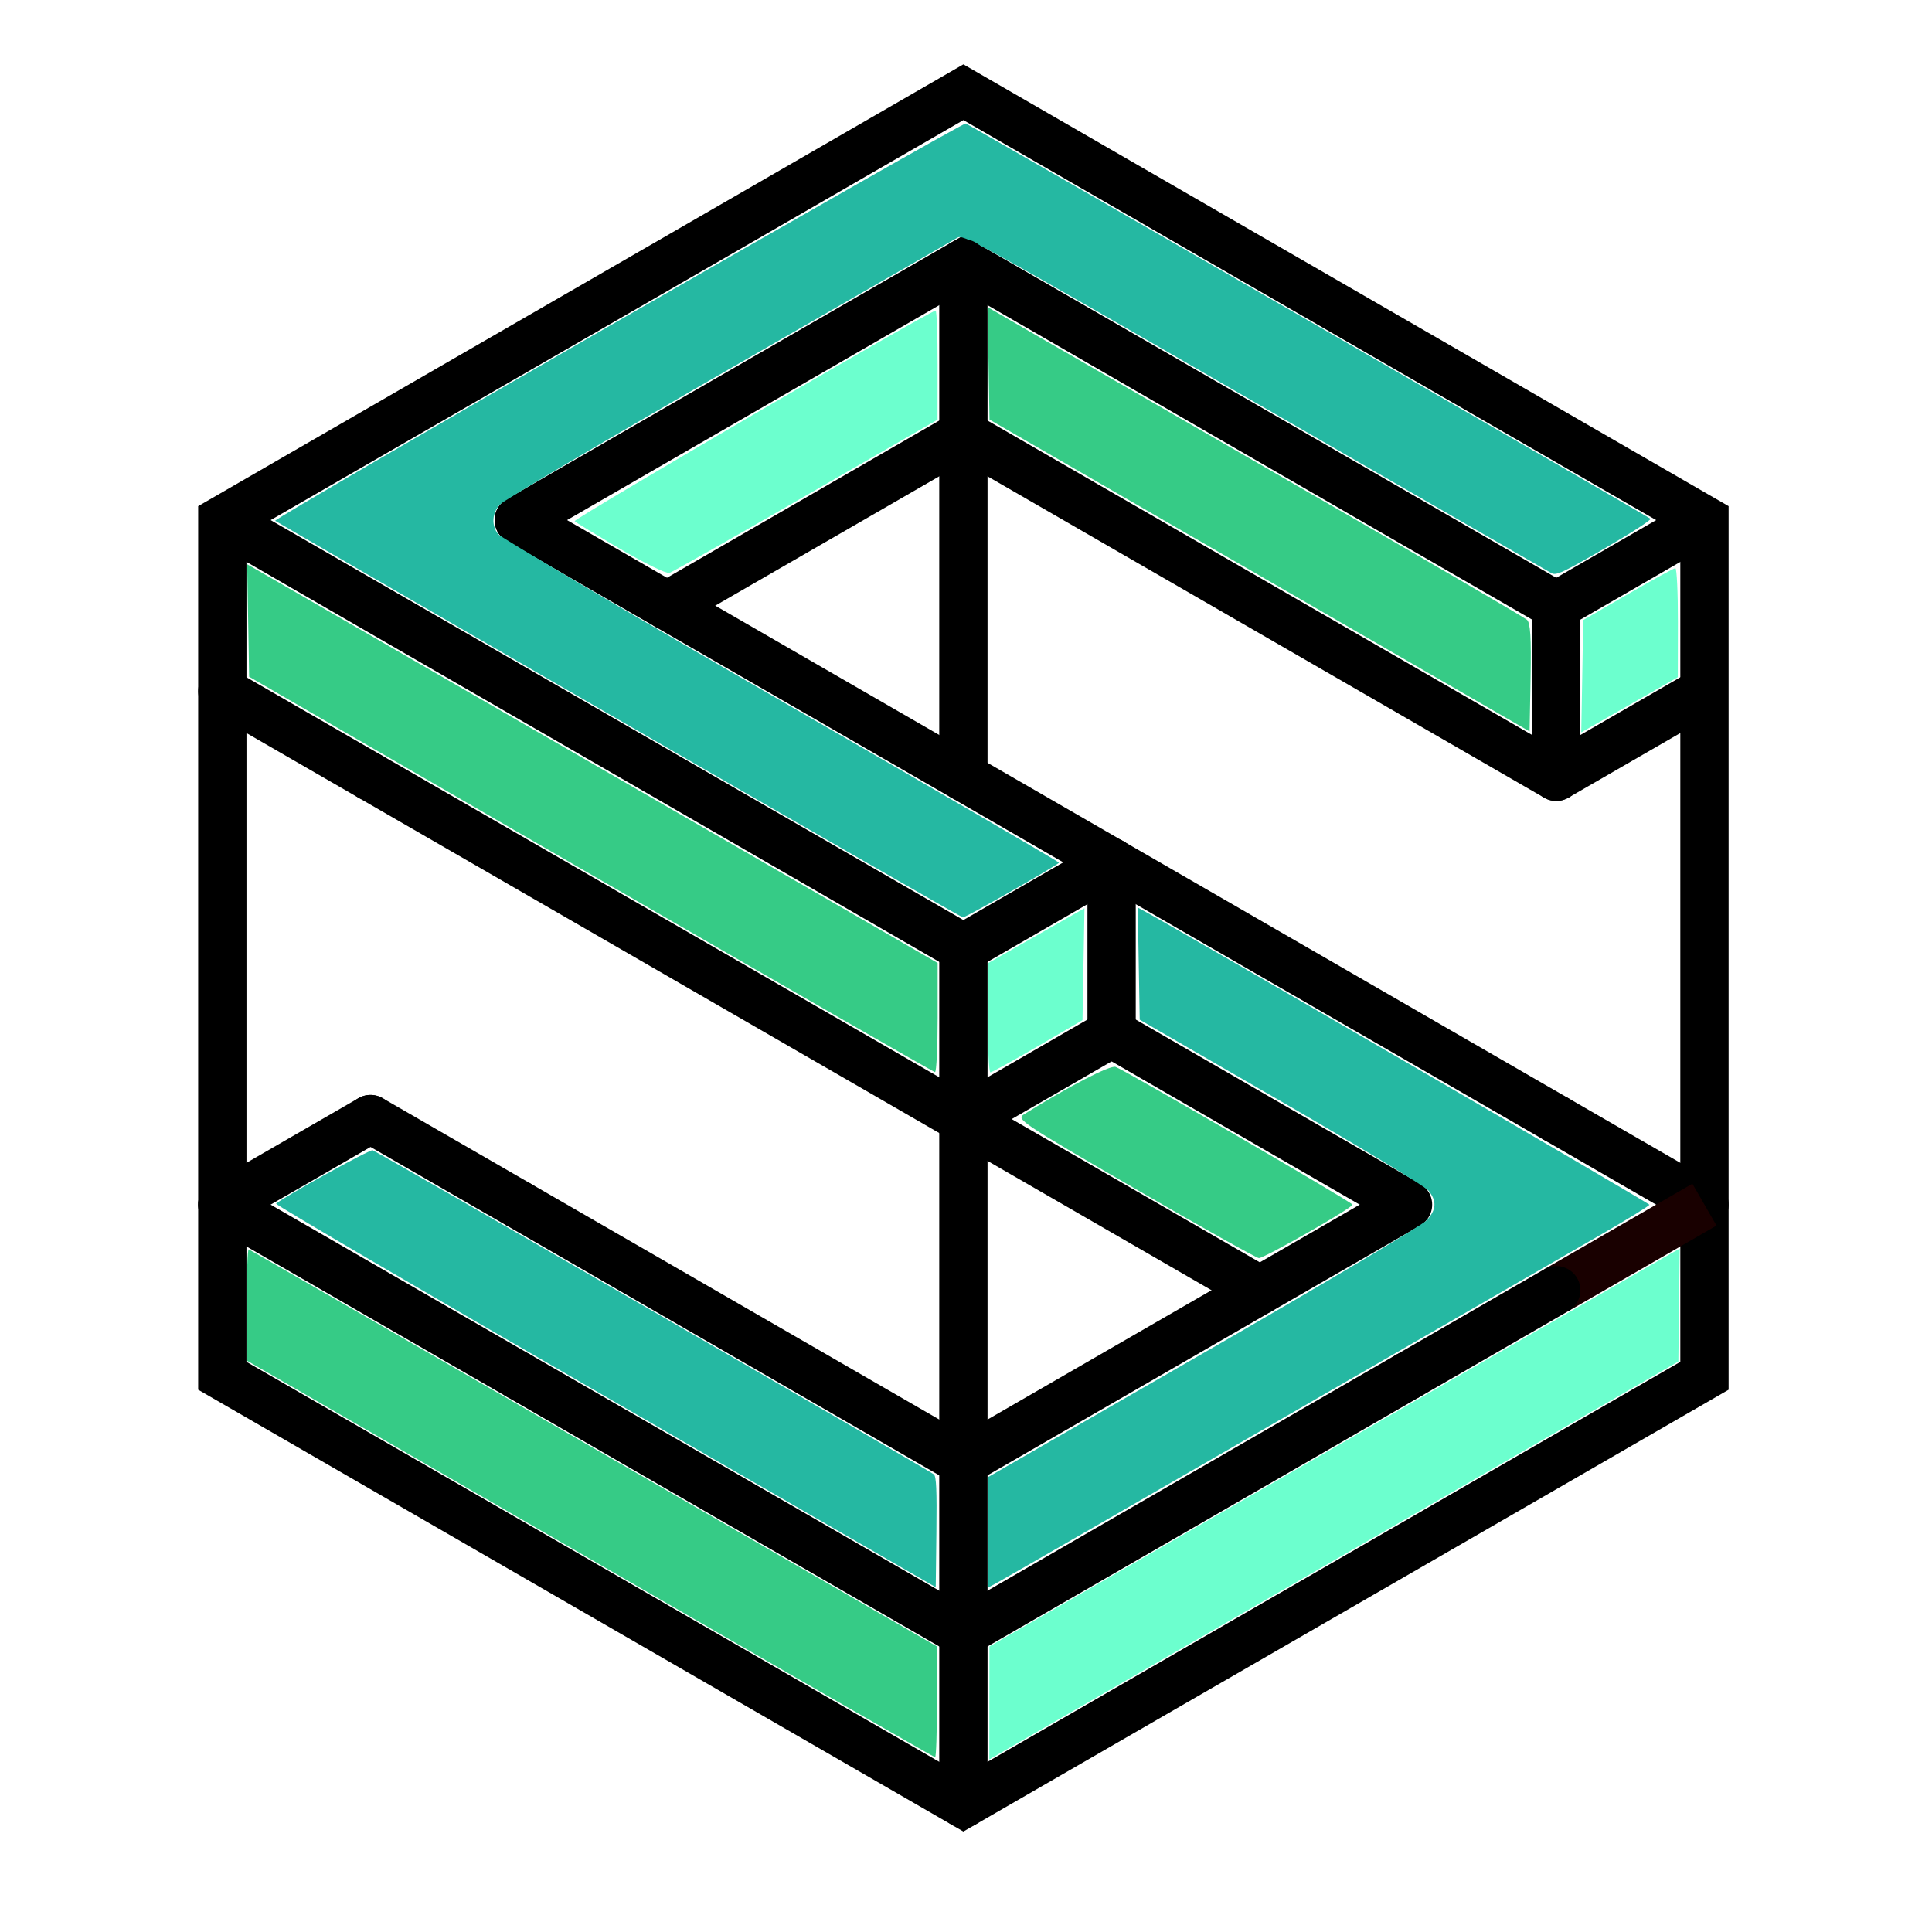
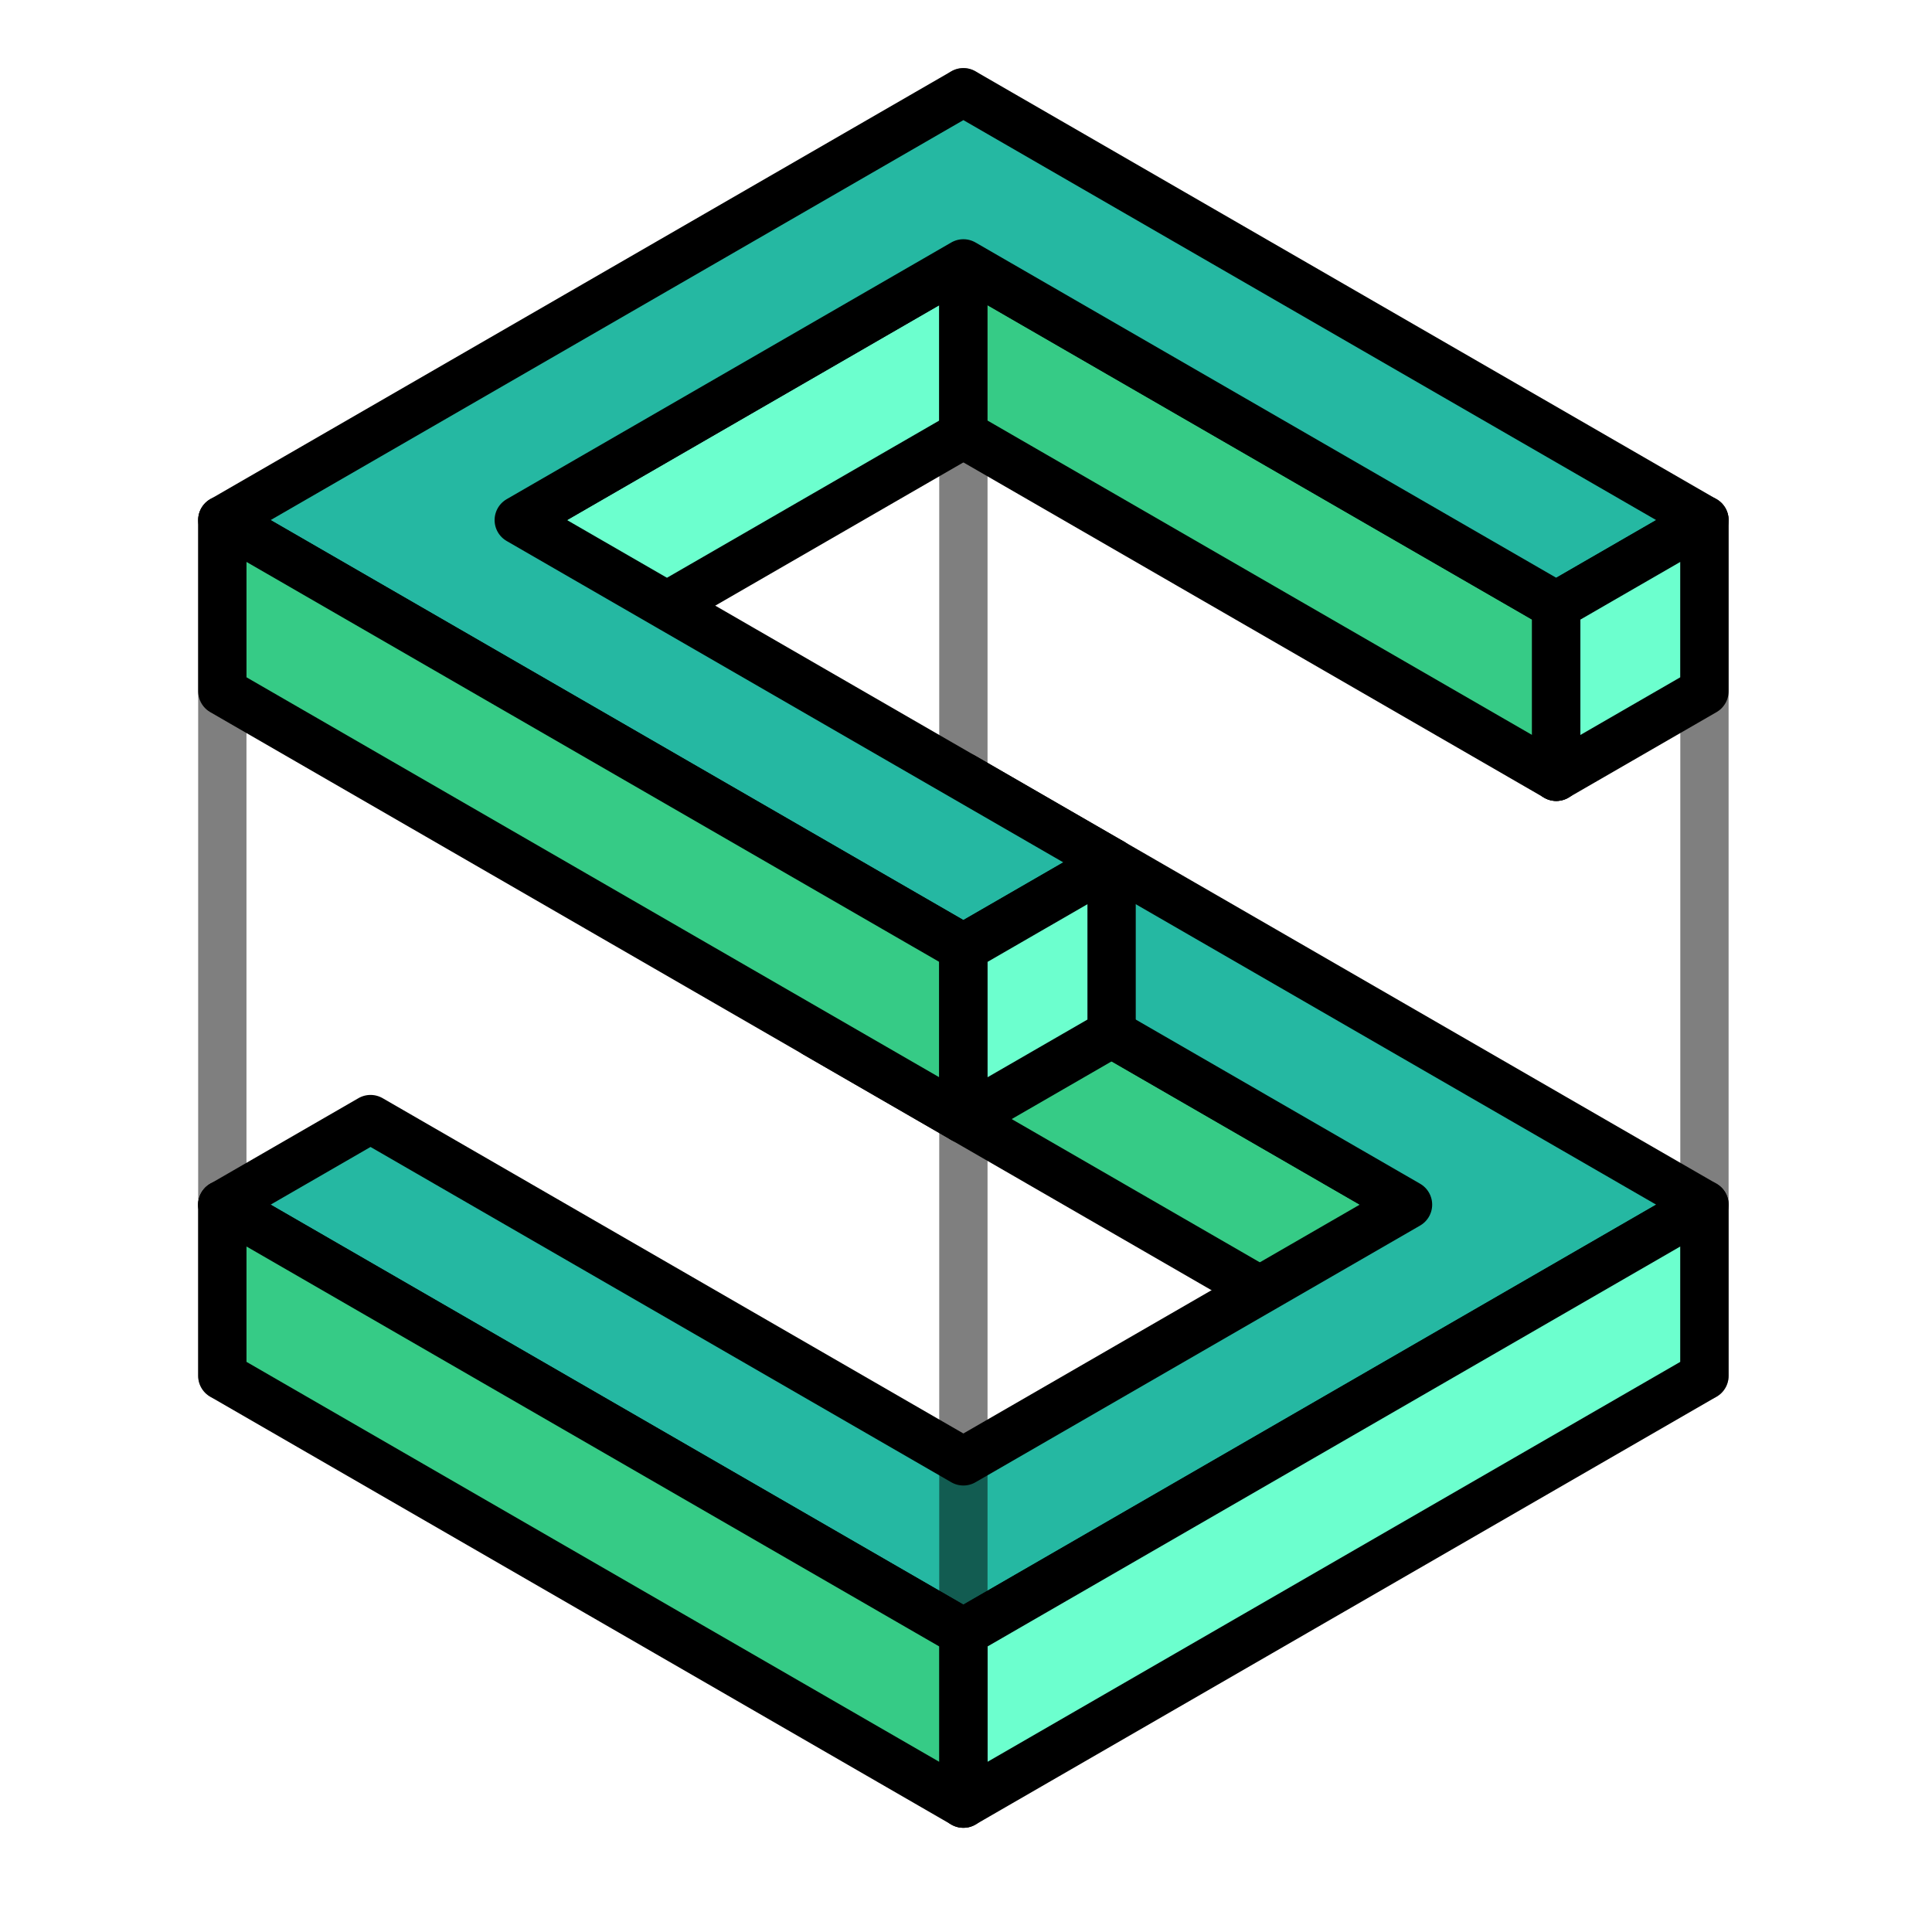
<svg xmlns="http://www.w3.org/2000/svg" width="400" height="400" viewBox="0 0 400 400" id="svg2" version="1.1">
  <defs id="defs4" />
  <g id="layer1" transform="translate(0,-652.3621)">
-     <path style="fill:none;fill-rule:evenodd;stroke:#000000;stroke-width:10;stroke-linecap:round;stroke-linejoin:miter;stroke-opacity:1;stroke-miterlimit:4;stroke-dasharray:none" d="m 199.459,671.457 -153.43,88.583 0,177.165 153.43,88.583 153.43,-88.583 0,-177.165 z" id="path3344" />
-     <path style="fill:none;fill-rule:evenodd;stroke:#000000;stroke-width:10;stroke-linecap:round;stroke-linejoin:miter;stroke-opacity:1;stroke-miterlimit:4;stroke-dasharray:none" d="m 199.459,848.622 0,177.165" id="path3348" />
-     <path style="fill:none;fill-rule:evenodd;stroke:#000000;stroke-width:10;stroke-linecap:round;stroke-linejoin:miter;stroke-opacity:1;stroke-miterlimit:4;stroke-dasharray:none" d="M 230.145,830.905 107.401,760.039" id="path3350" />
-     <path style="fill:none;fill-rule:evenodd;stroke:#000000;stroke-width:10;stroke-linecap:round;stroke-linejoin:miter;stroke-opacity:1;stroke-miterlimit:4;stroke-dasharray:none" d="M 199.459,884.055 76.715,813.189" id="path3352" />
-     <path style="fill:none;fill-rule:evenodd;stroke:#000000;stroke-width:10;stroke-linecap:round;stroke-linejoin:miter;stroke-opacity:1;stroke-miterlimit:4;stroke-dasharray:none" d="m 230.145,830.905 92.058,53.15" id="path3354" />
-     <path style="fill:none;fill-rule:evenodd;stroke:#000000;stroke-width:10;stroke-linecap:round;stroke-linejoin:miter;stroke-opacity:1;stroke-miterlimit:4;stroke-dasharray:none" d="m 322.202,884.055 30.686,17.717" id="path3358" />
-     <path style="fill:none;fill-rule:evenodd;stroke:#000000;stroke-width:10;stroke-linecap:round;stroke-linejoin:miter;stroke-opacity:1;stroke-miterlimit:4;stroke-dasharray:none" d="m 107.401,760.039 92.058,-53.15 122.744,70.866" id="path3360" />
+     <path style="fill:none;fill-rule:evenodd;stroke:#000000;stroke-width:10;stroke-linecap:round;stroke-linejoin:round;stroke-opacity:0.503;stroke-miterlimit:4;stroke-dasharray:none" d="m 199.459,671.457 0,177.165" id="path4218" />
+     <path style="fill:#6cffce;fill-rule:evenodd;stroke:#000000;stroke-width:10;stroke-linecap:butt;stroke-linejoin:round;stroke-opacity:1;stroke-miterlimit:4;stroke-dasharray:none;fill-opacity:1" d="m 199.459,706.89 0,35.433 -92.058,53.15 0,-35.433 z" id="path4191" />
    <path style="fill:none;fill-rule:evenodd;stroke:#000000;stroke-width:10;stroke-linecap:round;stroke-linejoin:miter;stroke-opacity:1;stroke-miterlimit:4;stroke-dasharray:none" d="m 107.401,937.205 92.058,53.15" id="path3364" />
    <path style="fill:none;fill-rule:evenodd;stroke:#000000;stroke-width:10;stroke-linecap:round;stroke-linejoin:miter;stroke-opacity:1;stroke-miterlimit:4;stroke-dasharray:none" d="m 199.459,990.354 92.058,-53.15" id="path3370" />
-     <path style="fill:none;fill-rule:evenodd;stroke:#000000;stroke-width:10;stroke-linecap:round;stroke-linejoin:miter;stroke-opacity:1;stroke-miterlimit:4;stroke-dasharray:none" d="m 291.516,901.772 -92.058,53.15" id="path3376" />
-     <path style="fill:none;fill-rule:evenodd;stroke:#000000;stroke-width:10;stroke-linecap:round;stroke-linejoin:miter;stroke-opacity:1;stroke-miterlimit:4;stroke-dasharray:none" d="m 107.401,901.772 92.058,53.15" id="path3378" />
-     <path style="fill:none;fill-rule:evenodd;stroke:#000000;stroke-width:10;stroke-linecap:round;stroke-linejoin:miter;stroke-opacity:1;stroke-miterlimit:4;stroke-dasharray:none" d="m 76.715,884.055 -30.686,17.717" id="path3380" />
-     <path style="fill:none;fill-rule:evenodd;stroke:#000000;stroke-width:10;stroke-linecap:round;stroke-linejoin:miter;stroke-opacity:1;stroke-miterlimit:4;stroke-dasharray:none" d="m 76.715,884.055 30.686,17.717" id="path3382" />
-     <path style="fill:none;fill-rule:evenodd;stroke:#000000;stroke-width:10;stroke-linecap:round;stroke-linejoin:miter;stroke-opacity:1;stroke-miterlimit:4;stroke-dasharray:none" d="m 46.029,795.472 30.686,17.717" id="path3384" />
    <path style="fill:none;fill-rule:evenodd;stroke:#000000;stroke-width:10;stroke-linecap:round;stroke-linejoin:miter;stroke-opacity:1;stroke-miterlimit:4;stroke-dasharray:none" d="m 46.029,901.772 61.372,35.433" id="path3386" />
    <path style="fill:none;fill-rule:evenodd;stroke:#000000;stroke-width:10;stroke-linecap:round;stroke-linejoin:miter;stroke-opacity:1;stroke-miterlimit:4;stroke-dasharray:none" d="m 322.202,777.756 0,35.433" id="path3388" />
-     <path style="fill:none;fill-rule:evenodd;stroke:#000000;stroke-width:10;stroke-linecap:round;stroke-linejoin:miter;stroke-opacity:1;stroke-miterlimit:4;stroke-dasharray:none" d="m 199.459,742.323 -61.372,35.433" id="path3394" />
-     <path style="fill:none;fill-rule:evenodd;stroke:#000000;stroke-width:10;stroke-linecap:round;stroke-linejoin:miter;stroke-opacity:1;stroke-miterlimit:4;stroke-dasharray:none" d="m 199.459,742.323 122.744,70.866" id="path3396" />
-     <path style="fill:none;fill-rule:evenodd;stroke:#000000;stroke-width:10;stroke-linecap:round;stroke-linejoin:miter;stroke-opacity:1;stroke-miterlimit:4;stroke-dasharray:none" d="m 230.145,830.905 0,35.433" id="path3400" />
-     <path style="fill:none;fill-rule:evenodd;stroke:#000000;stroke-width:10;stroke-linecap:round;stroke-linejoin:miter;stroke-opacity:1;stroke-miterlimit:4;stroke-dasharray:none" d="m 199.459,884.055 61.372,35.433" id="path3404" />
-     <path style="fill:none;fill-rule:evenodd;stroke:#000000;stroke-width:10;stroke-linecap:round;stroke-linejoin:miter;stroke-opacity:1;stroke-miterlimit:4;stroke-dasharray:none" d="m 199.459,884.055 30.686,-17.717" id="path3406" />
    <path style="fill:none;fill-rule:evenodd;stroke:#190000;stroke-width:10;stroke-linecap:butt;stroke-linejoin:miter;stroke-opacity:1;stroke-miterlimit:4;stroke-dasharray:none" d="M 322.202,919.488 352.888,901.772" id="path4213" />
-     <path style="fill:#25b8a2;stroke:none;stroke-width:1px;stroke-linecap:butt;stroke-linejoin:miter;stroke-opacity:1;fill-opacity:1" d="M 128.056,148.989 C 89.097,126.477 57.111,107.949 56.976,107.814 56.536,107.374 199.218,25.295 199.94,25.572 c 0.95,0.365 141.24,81.339 141.771,81.83 0.231,0.213 -4.031,2.968 -9.47,6.122 -8.638,5.009 -10.03,5.661 -10.997,5.155 C 320.636,118.361 292.994,102.433 259.819,83.286 200.75,49.193 199.472,48.488 198.164,49.242 c -0.735,0.424 -22,12.669 -47.255,27.212 -25.255,14.543 -46.557,27.114 -47.338,27.936 -1.708,1.799 -1.885,4.358 -0.428,6.21 0.545,0.693 26.897,16.217 58.56,34.498 31.663,18.281 57.561,33.359 57.551,33.507 -0.024,0.371 -19.324,11.368 -19.899,11.338 -0.255,-0.013 -32.339,-18.442 -71.298,-40.953 z" id="path4252" transform="translate(0,652.3621)" />
-     <path style="fill:#25b8a2;stroke:none;stroke-width:1px;stroke-linecap:butt;stroke-linejoin:miter;stroke-opacity:1;fill-opacity:1" d="m 125.265,289.083 c -37.657,-21.739 -68.304,-39.681 -68.105,-39.871 1.312,-1.253 19.431,-11.284 19.994,-11.068 1.197,0.459 115.509,66.478 116.201,67.109 0.5,0.456 0.622,3.292 0.516,11.976 l -0.139,11.378 -68.467,-39.525 z" id="path4256" transform="translate(0,652.3621)" />
-     <path style="fill:#36cb86;stroke:none;stroke-width:1px;stroke-linecap:butt;stroke-linejoin:miter;stroke-opacity:1;fill-opacity:1" d="m 122.144,322.738 -71.071,-41.059 0,-11.589 c 0,-6.374 0.19,-11.512 0.423,-11.417 0.233,0.095 32.387,18.63 71.454,41.19 l 71.032,41.018 0.004,11.48 c 0.002,6.314 -0.17,11.471 -0.383,11.459 -0.213,-0.011 -32.369,-18.497 -71.458,-41.08 l 1.8e-4,0 z" id="path4264" transform="translate(0,652.3621)" />
-     <path style="fill:#6cffce;stroke:none;stroke-width:1px;stroke-linecap:butt;stroke-linejoin:miter;stroke-opacity:1;fill-opacity:1" d="m 204.839,352.571 0.015,-11.692 68.425,-39.47 c 37.634,-21.708 69.788,-40.24 71.454,-41.182 l 3.029,-1.712 -0.139,11.688 -0.139,11.688 -33.278,19.214 c -18.303,10.568 -50.401,29.101 -71.329,41.186 l -38.051,21.972 0.015,-11.692 z" id="path4288" transform="translate(0,652.3621)" />
-     <path style="fill:none;fill-rule:evenodd;stroke:#000000;stroke-width:10;stroke-linecap:butt;stroke-linejoin:miter;stroke-opacity:1;stroke-miterlimit:4;stroke-dasharray:none" d="M 46.029,760.039 199.459,848.622" id="path3389" />
    <path style="fill:none;fill-rule:evenodd;stroke:#000000;stroke-width:10;stroke-linecap:butt;stroke-linejoin:miter;stroke-opacity:1;stroke-miterlimit:4;stroke-dasharray:none" d="m 199.459,848.622 30.686,-17.717" id="path4193" />
    <path style="fill:none;fill-rule:evenodd;stroke:#000000;stroke-width:10;stroke-linecap:butt;stroke-linejoin:miter;stroke-opacity:1;stroke-miterlimit:4;stroke-dasharray:none" d="M 322.202,777.756 352.888,760.039" id="path4195" />
    <path style="fill:none;fill-rule:evenodd;stroke:#000000;stroke-width:10;stroke-linecap:round;stroke-linejoin:miter;stroke-opacity:1;stroke-miterlimit:4;stroke-dasharray:none" d="m 291.516,937.205 30.686,-17.717" id="path4197" />
-     <path style="fill:none;fill-rule:evenodd;stroke:#000000;stroke-width:10;stroke-linecap:butt;stroke-linejoin:miter;stroke-opacity:1;stroke-miterlimit:4;stroke-dasharray:none" d="M 291.516,901.772 230.145,866.338" id="path4199" />
-     <path style="fill:none;fill-rule:evenodd;stroke:#000000;stroke-width:10;stroke-linecap:butt;stroke-linejoin:miter;stroke-opacity:1;stroke-miterlimit:4;stroke-dasharray:none" d="M 322.202,813.189 352.888,795.472" id="path4201" />
-     <path style="fill:none;fill-rule:evenodd;stroke:#000000;stroke-width:10;stroke-linecap:round;stroke-linejoin:round;stroke-opacity:1;stroke-miterlimit:4;stroke-dasharray:none" d="m 199.459,706.89 0,106.299" id="path4203" />
-     <path style="opacity:1;fill:#36cb86;fill-opacity:1;fill-rule:nonzero;stroke:none;stroke-width:10;stroke-linecap:round;stroke-linejoin:round;stroke-miterlimit:4;stroke-dasharray:none;stroke-opacity:1" d="m 122.301,181.013 -70.718,-40.902 -0.204,-11.642 -0.204,-11.642 3.579,2.062 c 1.969,1.134 34.133,19.708 71.477,41.275 l 67.898,39.213 0,11.326 c 0,6.229 -0.25,11.3 -0.555,11.269 -0.305,-0.032 -32.378,-18.463 -71.273,-40.959 z" id="path4220" transform="translate(0,652.3621)" />
-     <path style="opacity:1;fill:#36cb86;fill-opacity:1;fill-rule:nonzero;stroke:none;stroke-width:10;stroke-linecap:round;stroke-linejoin:round;stroke-miterlimit:4;stroke-dasharray:none;stroke-opacity:1" d="m 260.775,119.155 -55.908,-32.283 -0.204,-11.645 -0.204,-11.645 8.72,5.06 c 4.796,2.783 29.713,17.155 55.371,31.937 25.658,14.782 47.077,27.266 47.597,27.743 0.705,0.647 0.894,3.695 0.741,11.992 l -0.205,11.124 -55.908,-32.283 z" id="path4222" transform="translate(0,652.3621)" />
-     <path style="opacity:1;fill:#36cb86;fill-opacity:1;fill-rule:nonzero;stroke:none;stroke-width:10;stroke-linecap:round;stroke-linejoin:round;stroke-miterlimit:4;stroke-dasharray:none;stroke-opacity:1" d="m 234.981,246.088 c -23.804,-13.808 -24.621,-14.357 -22.956,-15.395 9.376,-5.848 17.845,-10.227 18.955,-9.802 2.231,0.854 49.047,28.071 49.047,28.514 0,0.679 -18.331,11.138 -19.396,11.067 -0.532,-0.035 -12.075,-6.508 -25.65,-14.383 z" id="path4224" transform="translate(0,652.3621)" />
-     <path style="opacity:1;fill:#25b8a2;fill-opacity:1;fill-rule:nonzero;stroke:none;stroke-width:10;stroke-linecap:round;stroke-linejoin:round;stroke-miterlimit:4;stroke-dasharray:none;stroke-opacity:1" d="m 204.497,317.285 0,-11.429 44.615,-25.69 c 24.538,-14.13 45.365,-26.511 46.281,-27.515 2.003,-2.193 2.11,-3.991 0.365,-6.146 -0.716,-0.884 -14.461,-9.207 -30.546,-18.497 l -29.245,-16.89 -0.204,-11.609 -0.204,-11.609 1.749,0.959 c 9.269,5.083 104.181,60.259 104.181,60.565 0,0.222 -4.582,3.042 -10.182,6.267 -5.6,3.224 -35.674,20.578 -66.83,38.564 -31.157,17.986 -57.398,33.097 -58.315,33.581 l -1.666,0.88 0,-11.429 z" id="path4226" transform="translate(0,652.3621)" />
-     <path style="opacity:1;fill:#6cffce;fill-opacity:1;fill-rule:nonzero;stroke:none;stroke-width:10;stroke-linecap:round;stroke-linejoin:round;stroke-miterlimit:4;stroke-dasharray:none;stroke-opacity:1" d="m 204.505,210.737 0.008,-11.293 10.007,-5.701 10.007,-5.701 -0.204,11.584 -0.204,11.584 -9.256,5.399 c -5.091,2.969 -9.506,5.404 -9.812,5.41 -0.305,0.006 -0.552,-5.071 -0.547,-11.282 z" id="path4228" transform="translate(0,652.3621)" />
-     <path style="opacity:1;fill:#6cffce;fill-opacity:1;fill-rule:nonzero;stroke:none;stroke-width:10;stroke-linecap:round;stroke-linejoin:round;stroke-miterlimit:4;stroke-dasharray:none;stroke-opacity:1" d="m 327.587,139.999 0.204,-11.627 9.256,-5.364 c 5.091,-2.95 9.506,-5.37 9.812,-5.377 0.305,-0.007 0.546,5.069 0.534,11.28 l -0.021,11.293 -9.994,5.711 -9.994,5.711 0.204,-11.627 z" id="path4230" transform="translate(0,652.3621)" />
-     <path style="opacity:1;fill:#6cffce;fill-opacity:1;fill-rule:nonzero;stroke:none;stroke-width:10;stroke-linecap:round;stroke-linejoin:round;stroke-miterlimit:4;stroke-dasharray:none;stroke-opacity:1" d="m 128.445,113.667 c -4.97,-2.917 -9.231,-5.512 -9.47,-5.765 -0.38,-0.404 73.664,-43.6 74.737,-43.6 0.23,0 0.413,5.082 0.407,11.293 l -0.011,11.293 -27.203,15.691 c -14.962,8.63 -27.703,15.849 -28.314,16.042 -0.611,0.193 -5.177,-2.036 -10.147,-4.954 z" id="path4232" transform="translate(0,652.3621)" />
+     <path style="fill:#36cb86;fill-rule:evenodd;stroke:#000000;stroke-width:10;stroke-linecap:butt;stroke-linejoin:round;stroke-opacity:1;stroke-miterlimit:4;stroke-dasharray:none;fill-opacity:1" d="m 168.773,830.905 0,35.433 122.744,70.866 0,-35.433 z" id="path4204" />
+     <path style="fill:#25b8a2;fill-rule:evenodd;stroke:#000000;stroke-width:10;stroke-linecap:butt;stroke-linejoin:round;stroke-opacity:1;stroke-miterlimit:4;stroke-dasharray:none;fill-opacity:1" d="m 46.029,901.772 30.686,-17.717 122.744,70.866 92.058,-53.15 -122.744,-70.866 30.686,-17.717 153.43,88.583 -153.43,88.583 z" id="path4202" />
+     <path style="fill:#36cb86;fill-rule:evenodd;stroke:#000000;stroke-width:10;stroke-linecap:butt;stroke-linejoin:round;stroke-opacity:1;stroke-miterlimit:4;stroke-dasharray:none;fill-opacity:1" d="m 199.459,706.89 0,35.433 122.744,70.866 0,-35.433 z" id="path4194" />
+     <path style="fill:#25b8a2;fill-rule:evenodd;stroke:#000000;stroke-width:10;stroke-linecap:butt;stroke-linejoin:round;stroke-opacity:1;stroke-miterlimit:4;stroke-dasharray:none;fill-opacity:1" d="m 199.459,671.457 -153.43,88.583 153.43,88.583 30.686,-17.717 -122.744,-70.866 92.058,-53.15 122.744,70.866 30.686,-17.717 z" id="path4189" />
+     <path style="fill:#6cffce;fill-rule:evenodd;stroke:#000000;stroke-width:10;stroke-linecap:butt;stroke-linejoin:round;stroke-opacity:1;stroke-miterlimit:4;stroke-dasharray:none;fill-opacity:1" d="m 322.202,777.756 30.686,-17.717 0,35.433 -30.686,17.717 z" id="path4196" />
+     <path style="fill:#36cb86;fill-rule:evenodd;stroke:#000000;stroke-width:10;stroke-linecap:butt;stroke-linejoin:round;stroke-opacity:1;stroke-miterlimit:4;stroke-dasharray:none;fill-opacity:1" d="m 46.029,760.039 0,35.433 153.43,88.583 0,-35.433 z" id="path4198" />
+     <path style="fill:#6cffce;fill-rule:evenodd;stroke:#000000;stroke-width:10;stroke-linecap:butt;stroke-linejoin:round;stroke-opacity:1;stroke-miterlimit:4;stroke-dasharray:none;fill-opacity:1" d="m 230.145,830.905 -30.686,17.717 0,35.433 30.686,-17.717 z" id="path4200" />
+     <path style="fill:#6cffce;fill-rule:evenodd;stroke:#000000;stroke-width:10;stroke-linecap:butt;stroke-linejoin:round;stroke-opacity:1;stroke-miterlimit:4;stroke-dasharray:none;fill-opacity:1" d="m 352.888,901.772 -153.43,88.583 0,35.433 153.43,-88.583 z" id="path4206" />
+     <path style="fill:#36cb86;fill-rule:evenodd;stroke:#000000;stroke-width:10;stroke-linecap:butt;stroke-linejoin:round;stroke-opacity:1;stroke-miterlimit:4;stroke-dasharray:none;fill-opacity:1" d="m 46.029,901.772 0,35.433 153.43,88.583 0,-35.433 z" id="path4208" />
+     <path style="fill:none;fill-rule:evenodd;stroke:#000000;stroke-width:10;stroke-linecap:round;stroke-linejoin:round;stroke-opacity:0.503;stroke-miterlimit:4;stroke-dasharray:none" d="m 46.029,760.039 0,177.165" id="path4212" />
+     <path style="fill:none;fill-rule:evenodd;stroke:#000000;stroke-width:10;stroke-linecap:round;stroke-linejoin:round;stroke-opacity:0.503;stroke-miterlimit:4;stroke-dasharray:none" d="m 199.459,848.622 0,177.165" id="path4214" />
+     <path style="fill:none;fill-rule:evenodd;stroke:#000000;stroke-width:10;stroke-linecap:round;stroke-linejoin:round;stroke-opacity:0.503;stroke-miterlimit:4;stroke-dasharray:none" d="m 352.888,760.039 0,177.165" id="path4216" />
  </g>
</svg>
